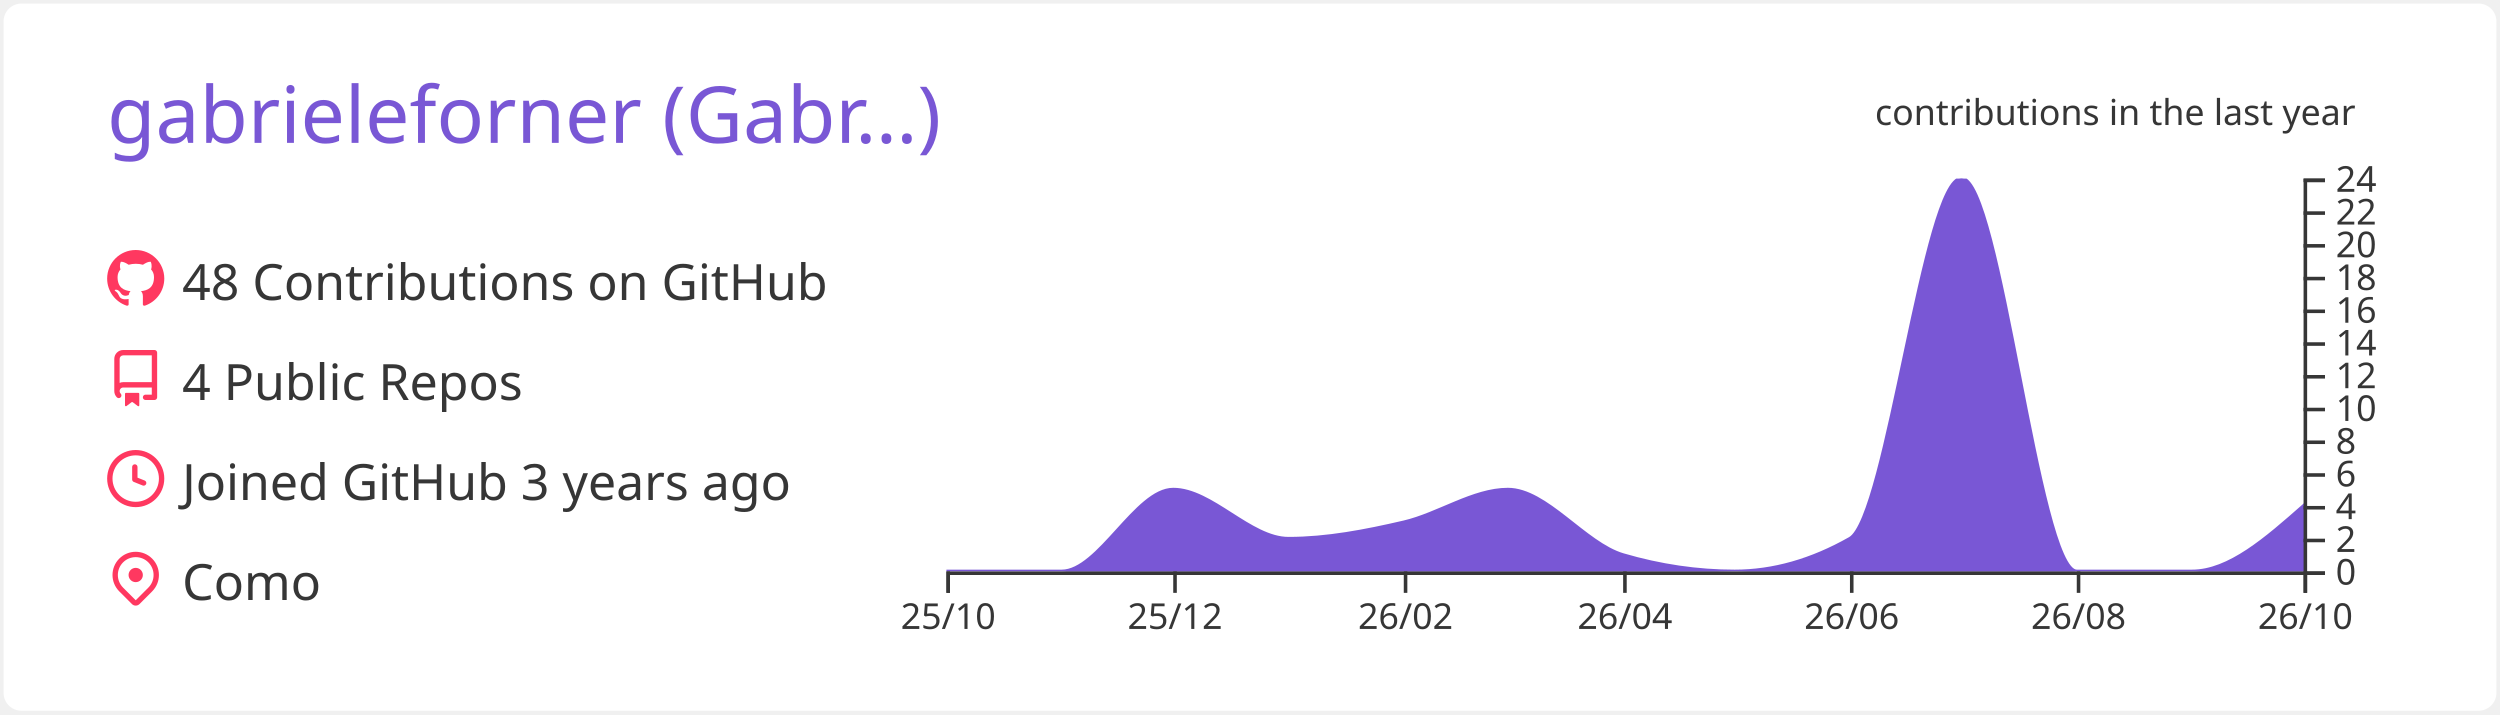
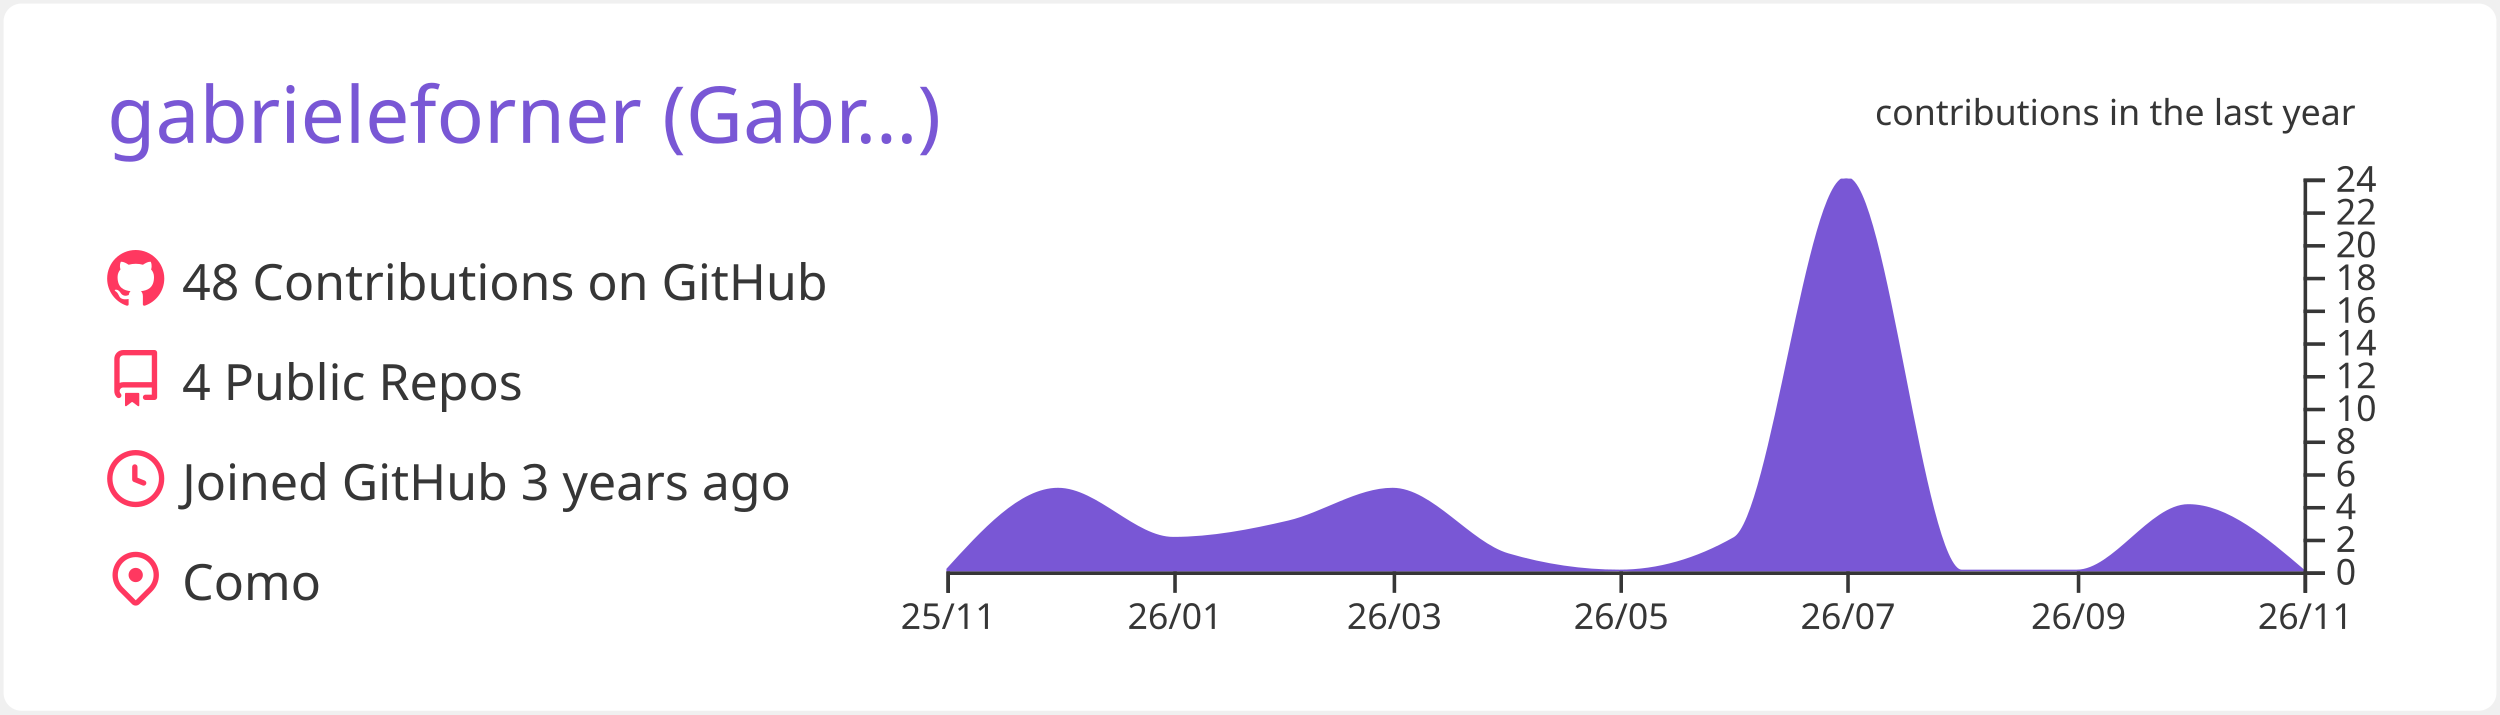
<svg xmlns="http://www.w3.org/2000/svg" width="700" height="200" viewBox="0 0 700 200">
  <style>* {
          font-family: 'Segoe UI', Ubuntu, "Helvetica Neue", Sans-Serif
        }</style>
  <g class="gpsc-root">
    <rect x="1" y="1" rx="5" ry="5" height="99%" width="99.714%" stroke="#000000" stroke-width="1" fill="#ffffff" stroke-opacity="0" />
    <text x="30" y="40" class="gpsc-item" style="--gpsc-i: 0; font-size: 22px; fill: #7957d5;">gabrieleforner (Gabr…)</text>
    <g transform="translate(0,40)">
      <g transform="translate(30,30)">
        <g class="gpsc-item" style="--gpsc-i: 0;">
          <g transform="translate(0,0)" width="14" height="14" fill="#ff3860">
            <path fill-rule="evenodd" d="M8 0C3.58 0 0 3.58 0 8c0 3.54 2.29 6.53 5.47 7.59.4.07.55-.17.55-.38 0-.19-.01-.82-.01-1.49-2.01.37-2.53-.49-2.69-.94-.09-.23-.48-.94-.82-1.13-.28-.15-.68-.52-.01-.53.63-.01 1.08.58 1.23.82.72 1.21 1.87.87 2.33.66.07-.52.28-.87.51-1.07-1.78-.2-3.64-.89-3.64-3.95 0-.87.31-1.59.82-2.15-.08-.2-.36-1.02.08-2.12 0 0 .67-.21 2.2.82.64-.18 1.32-.27 2-.27.68 0 1.36.09 2 .27 1.53-1.04 2.2-.82 2.2-.82.44 1.1.16 1.92.08 2.12.51.56.82 1.27.82 2.15 0 3.07-1.87 3.75-3.65 3.95.29.25.54.73.54 1.48 0 1.07-.01 1.93-.01 2.2 0 .21.15.46.55.38A8.013 8.013 0 0016 8c0-4.42-3.58-8-8-8z" />
          </g>
        </g>
        <g class="gpsc-item" style="--gpsc-i: 1;">
          <g transform="translate(0,28)" width="14" height="14" fill="#ff3860">
            <path fill-rule="evenodd" d="M2 2.5A2.5 2.5 0 014.5 0h8.75a.75.75 0 01.75.75v12.5a.75.75 0 01-.75.75h-2.5a.75.75 0 110-1.5h1.75v-2h-8a1 1 0 00-.714 1.7.75.75 0 01-1.072 1.05A2.495 2.495 0 012 11.5v-9zm10.5-1V9h-8c-.356 0-.694.074-1 .208V2.5a1 1 0 011-1h8zM5 12.25v3.25a.25.25 0 00.4.2l1.45-1.087a.25.25 0 01.3 0L8.6 15.7a.25.25 0 00.4-.2v-3.25a.25.25 0 00-.25-.25h-3.5a.25.25 0 00-.25.25z" />
          </g>
        </g>
        <g class="gpsc-item" style="--gpsc-i: 2;">
          <g transform="translate(0,56)" width="14" height="14" fill="#ff3860">
            <path fill-rule="evenodd" d="M1.5 8a6.5 6.5 0 1113 0 6.5 6.5 0 01-13 0zM8 0a8 8 0 100 16A8 8 0 008 0zm.5 4.75a.75.75 0 00-1.5 0v3.5a.75.75 0 00.471.696l2.5 1a.75.75 0 00.557-1.392L8.5 7.742V4.75z" />
          </g>
        </g>
        <g class="gpsc-item" style="--gpsc-i: 3;">
          <g transform="translate(0,84)" width="14" height="14" fill="#ff3860">
            <path fill-rule="evenodd" d="M11.536 3.464a5 5 0 010 7.072L8 14.07l-3.536-3.535a5 5 0 117.072-7.072v.001zm1.06 8.132a6.5 6.5 0 10-9.192 0l3.535 3.536a1.5 1.5 0 002.122 0l3.535-3.536zM8 9a2 2 0 100-4 2 2 0 000 4z" />
          </g>
        </g>
        <text x="21" y="14" class="gpsc-item" style="--gpsc-i: 0; fill: #363636; font-size: 14px;">48 Contributions on GitHub</text>
        <text x="21" y="42" class="gpsc-item" style="--gpsc-i: 1; fill: #363636; font-size: 14px;">4 Public Repos</text>
        <text x="21" y="70" class="gpsc-item" style="--gpsc-i: 2; fill: #363636; font-size: 14px;">Joined GitHub 3 years ago</text>
        <text x="21" y="98" class="gpsc-item" style="--gpsc-i: 3; fill: #363636; font-size: 14px;">Como</text>
      </g>
      <g color="#7957d5" transform="translate(295,10)">
        <clipPath id="gpsc-reveal-clip">
          <rect class="gpsc-reveal" x="-30" y="0" width="410" height="110" style="--gpsc-w: 410px; --gpsc-i: 4;" />
        </clipPath>
        <g clip-path="url(#gpsc-reveal-clip)" class="gpsc-chart" style="--gpsc-i: 4;">
-           <path transform="translate(-30,0)" stroke="#7957d5" fill="#7957d5" opacity="1" d="M0,110C10.758,110,21.516,110,32.274,110C42.685,110,53.096,87.083,63.507,87.083C74.265,87.083,85.023,100.833,95.781,100.833C106.539,100.833,117.297,98.753,128.055,96.25C137.772,93.99,147.489,87.083,157.205,87.083C167.963,87.083,178.721,102.259,189.479,105.417C199.89,108.472,210.301,110,220.712,110C231.47,110,242.228,106.944,252.986,100.833C263.397,94.919,273.808,0,284.219,0C294.977,0,305.735,110,316.493,110C327.251,110,338.009,110,348.767,110C359.178,110,369.589,100.833,380,91.667L380,110C369.589,110,359.178,110,348.767,110C338.009,110,327.251,110,316.493,110C305.735,110,294.977,110,284.219,110C273.808,110,263.397,110,252.986,110C242.228,110,231.47,110,220.712,110C210.301,110,199.89,110,189.479,110C178.721,110,167.963,110,157.205,110C147.489,110,137.772,110,128.055,110C117.297,110,106.539,110,95.781,110C85.023,110,74.265,110,63.507,110C53.096,110,42.685,110,32.274,110C21.516,110,10.758,110,0,110Z" />
+           <path transform="translate(-30,0)" stroke="#7957d5" fill="#7957d5" opacity="1" d="M0,110C10.411,98.542,20.822,87.083,31.233,87.083C41.991,87.083,52.749,100.833,63.507,100.833C74.265,100.833,85.023,98.753,95.781,96.25C105.498,93.99,115.215,87.083,124.932,87.083C135.689,87.083,146.447,102.259,157.205,105.417C167.616,108.472,178.027,110,188.438,110C199.196,110,209.954,106.944,220.712,100.833C231.123,94.919,241.534,0,251.945,0C262.703,0,273.461,110,284.219,110C294.977,110,305.735,110,316.493,110C326.904,110,337.315,91.667,347.726,91.667C358.484,91.667,369.242,100.833,380,110L380,110C369.242,110,358.484,110,347.726,110C337.315,110,326.904,110,316.493,110C305.735,110,294.977,110,284.219,110C273.461,110,262.703,110,251.945,110C241.534,110,231.123,110,220.712,110C209.954,110,199.196,110,188.438,110C178.027,110,167.616,110,157.205,110C146.447,110,135.689,110,124.932,110C115.215,110,105.498,110,95.781,110C85.023,110,74.265,110,63.507,110C52.749,110,41.991,110,31.233,110C20.822,110,10.411,110,0,110Z" />
        </g>
        <g color="#363636" transform="translate(-30,110)" fill="none" font-size="10" font-family="sans-serif" text-anchor="middle">
          <path class="domain" stroke="currentColor" d="M0.5,6V0.5H380.5V6" />
          <g class="tick" opacity="1" transform="translate(0.5,0)">
            <line stroke="currentColor" y2="6" />
-             <text fill="currentColor" y="9" dy="0.71em">25/10</text>
+             <text fill="currentColor" y="9" dy="0.71em">25/11</text>
          </g>
          <g class="tick" opacity="1" transform="translate(64.00685,0)">
            <line stroke="currentColor" y2="6" />
-             <text fill="currentColor" y="9" dy="0.71em">25/12</text>
+             <text fill="currentColor" y="9" dy="0.71em">26/01</text>
          </g>
-           <g class="tick" opacity="1" transform="translate(128.5548,0)">
+           <g class="tick" opacity="1" transform="translate(125.4315,0)">
            <line stroke="currentColor" y2="6" />
-             <text fill="currentColor" y="9" dy="0.71em">26/02</text>
+             <text fill="currentColor" y="9" dy="0.71em">26/03</text>
          </g>
-           <g class="tick" opacity="1" transform="translate(189.9795,0)">
+           <g class="tick" opacity="1" transform="translate(188.9384,0)">
            <line stroke="currentColor" y2="6" />
-             <text fill="currentColor" y="9" dy="0.71em">26/04</text>
+             <text fill="currentColor" y="9" dy="0.71em">26/05</text>
          </g>
-           <g class="tick" opacity="1" transform="translate(253.4863,0)">
+           <g class="tick" opacity="1" transform="translate(252.4452,0)">
            <line stroke="currentColor" y2="6" />
-             <text fill="currentColor" y="9" dy="0.71em">26/06</text>
+             <text fill="currentColor" y="9" dy="0.71em">26/07</text>
          </g>
          <g class="tick" opacity="1" transform="translate(316.9932,0)">
            <line stroke="currentColor" y2="6" />
-             <text fill="currentColor" y="9" dy="0.71em">26/08</text>
+             <text fill="currentColor" y="9" dy="0.71em">26/09</text>
          </g>
          <g class="tick" opacity="1" transform="translate(380.5,0)">
            <line stroke="currentColor" y2="6" />
-             <text fill="currentColor" y="9" dy="0.71em">26/10</text>
+             <text fill="currentColor" y="9" dy="0.71em">26/11</text>
          </g>
        </g>
        <g color="#363636" transform="translate(350,0)" fill="none" font-size="10" font-family="sans-serif" text-anchor="start">
          <path class="domain" stroke="currentColor" d="M6,110.5H0.5V0.5H6" />
          <g class="tick" opacity="1" transform="translate(0,110.5)">
            <line stroke="currentColor" x2="6" />
            <text fill="currentColor" x="9" dy="0.32em">0</text>
          </g>
          <g class="tick" opacity="1" transform="translate(0,101.3333)">
            <line stroke="currentColor" x2="6" />
            <text fill="currentColor" x="9" dy="0.32em">2</text>
          </g>
          <g class="tick" opacity="1" transform="translate(0,92.16667)">
            <line stroke="currentColor" x2="6" />
            <text fill="currentColor" x="9" dy="0.32em">4</text>
          </g>
          <g class="tick" opacity="1" transform="translate(0,83)">
            <line stroke="currentColor" x2="6" />
            <text fill="currentColor" x="9" dy="0.32em">6</text>
          </g>
          <g class="tick" opacity="1" transform="translate(0,73.83333)">
            <line stroke="currentColor" x2="6" />
            <text fill="currentColor" x="9" dy="0.32em">8</text>
          </g>
          <g class="tick" opacity="1" transform="translate(0,64.66667)">
            <line stroke="currentColor" x2="6" />
            <text fill="currentColor" x="9" dy="0.32em">10</text>
          </g>
          <g class="tick" opacity="1" transform="translate(0,55.5)">
            <line stroke="currentColor" x2="6" />
            <text fill="currentColor" x="9" dy="0.32em">12</text>
          </g>
          <g class="tick" opacity="1" transform="translate(0,46.33333)">
            <line stroke="currentColor" x2="6" />
            <text fill="currentColor" x="9" dy="0.32em">14</text>
          </g>
          <g class="tick" opacity="1" transform="translate(0,37.16667)">
            <line stroke="currentColor" x2="6" />
            <text fill="currentColor" x="9" dy="0.32em">16</text>
          </g>
          <g class="tick" opacity="1" transform="translate(0,28)">
            <line stroke="currentColor" x2="6" />
            <text fill="currentColor" x="9" dy="0.32em">18</text>
          </g>
          <g class="tick" opacity="1" transform="translate(0,18.83333)">
            <line stroke="currentColor" x2="6" />
            <text fill="currentColor" x="9" dy="0.32em">20</text>
          </g>
          <g class="tick" opacity="1" transform="translate(0,9.666667)">
            <line stroke="currentColor" x2="6" />
            <text fill="currentColor" x="9" dy="0.32em">22</text>
          </g>
          <g class="tick" opacity="1" transform="translate(0,0.5)">
            <line stroke="currentColor" x2="6" />
            <text fill="currentColor" x="9" dy="0.32em">24</text>
          </g>
        </g>
        <g>
          <text y="-15" x="230" style="fill: #363636; font-size: 10px;">contributions in the last year</text>
        </g>
      </g>
    </g>
  </g>
</svg>
